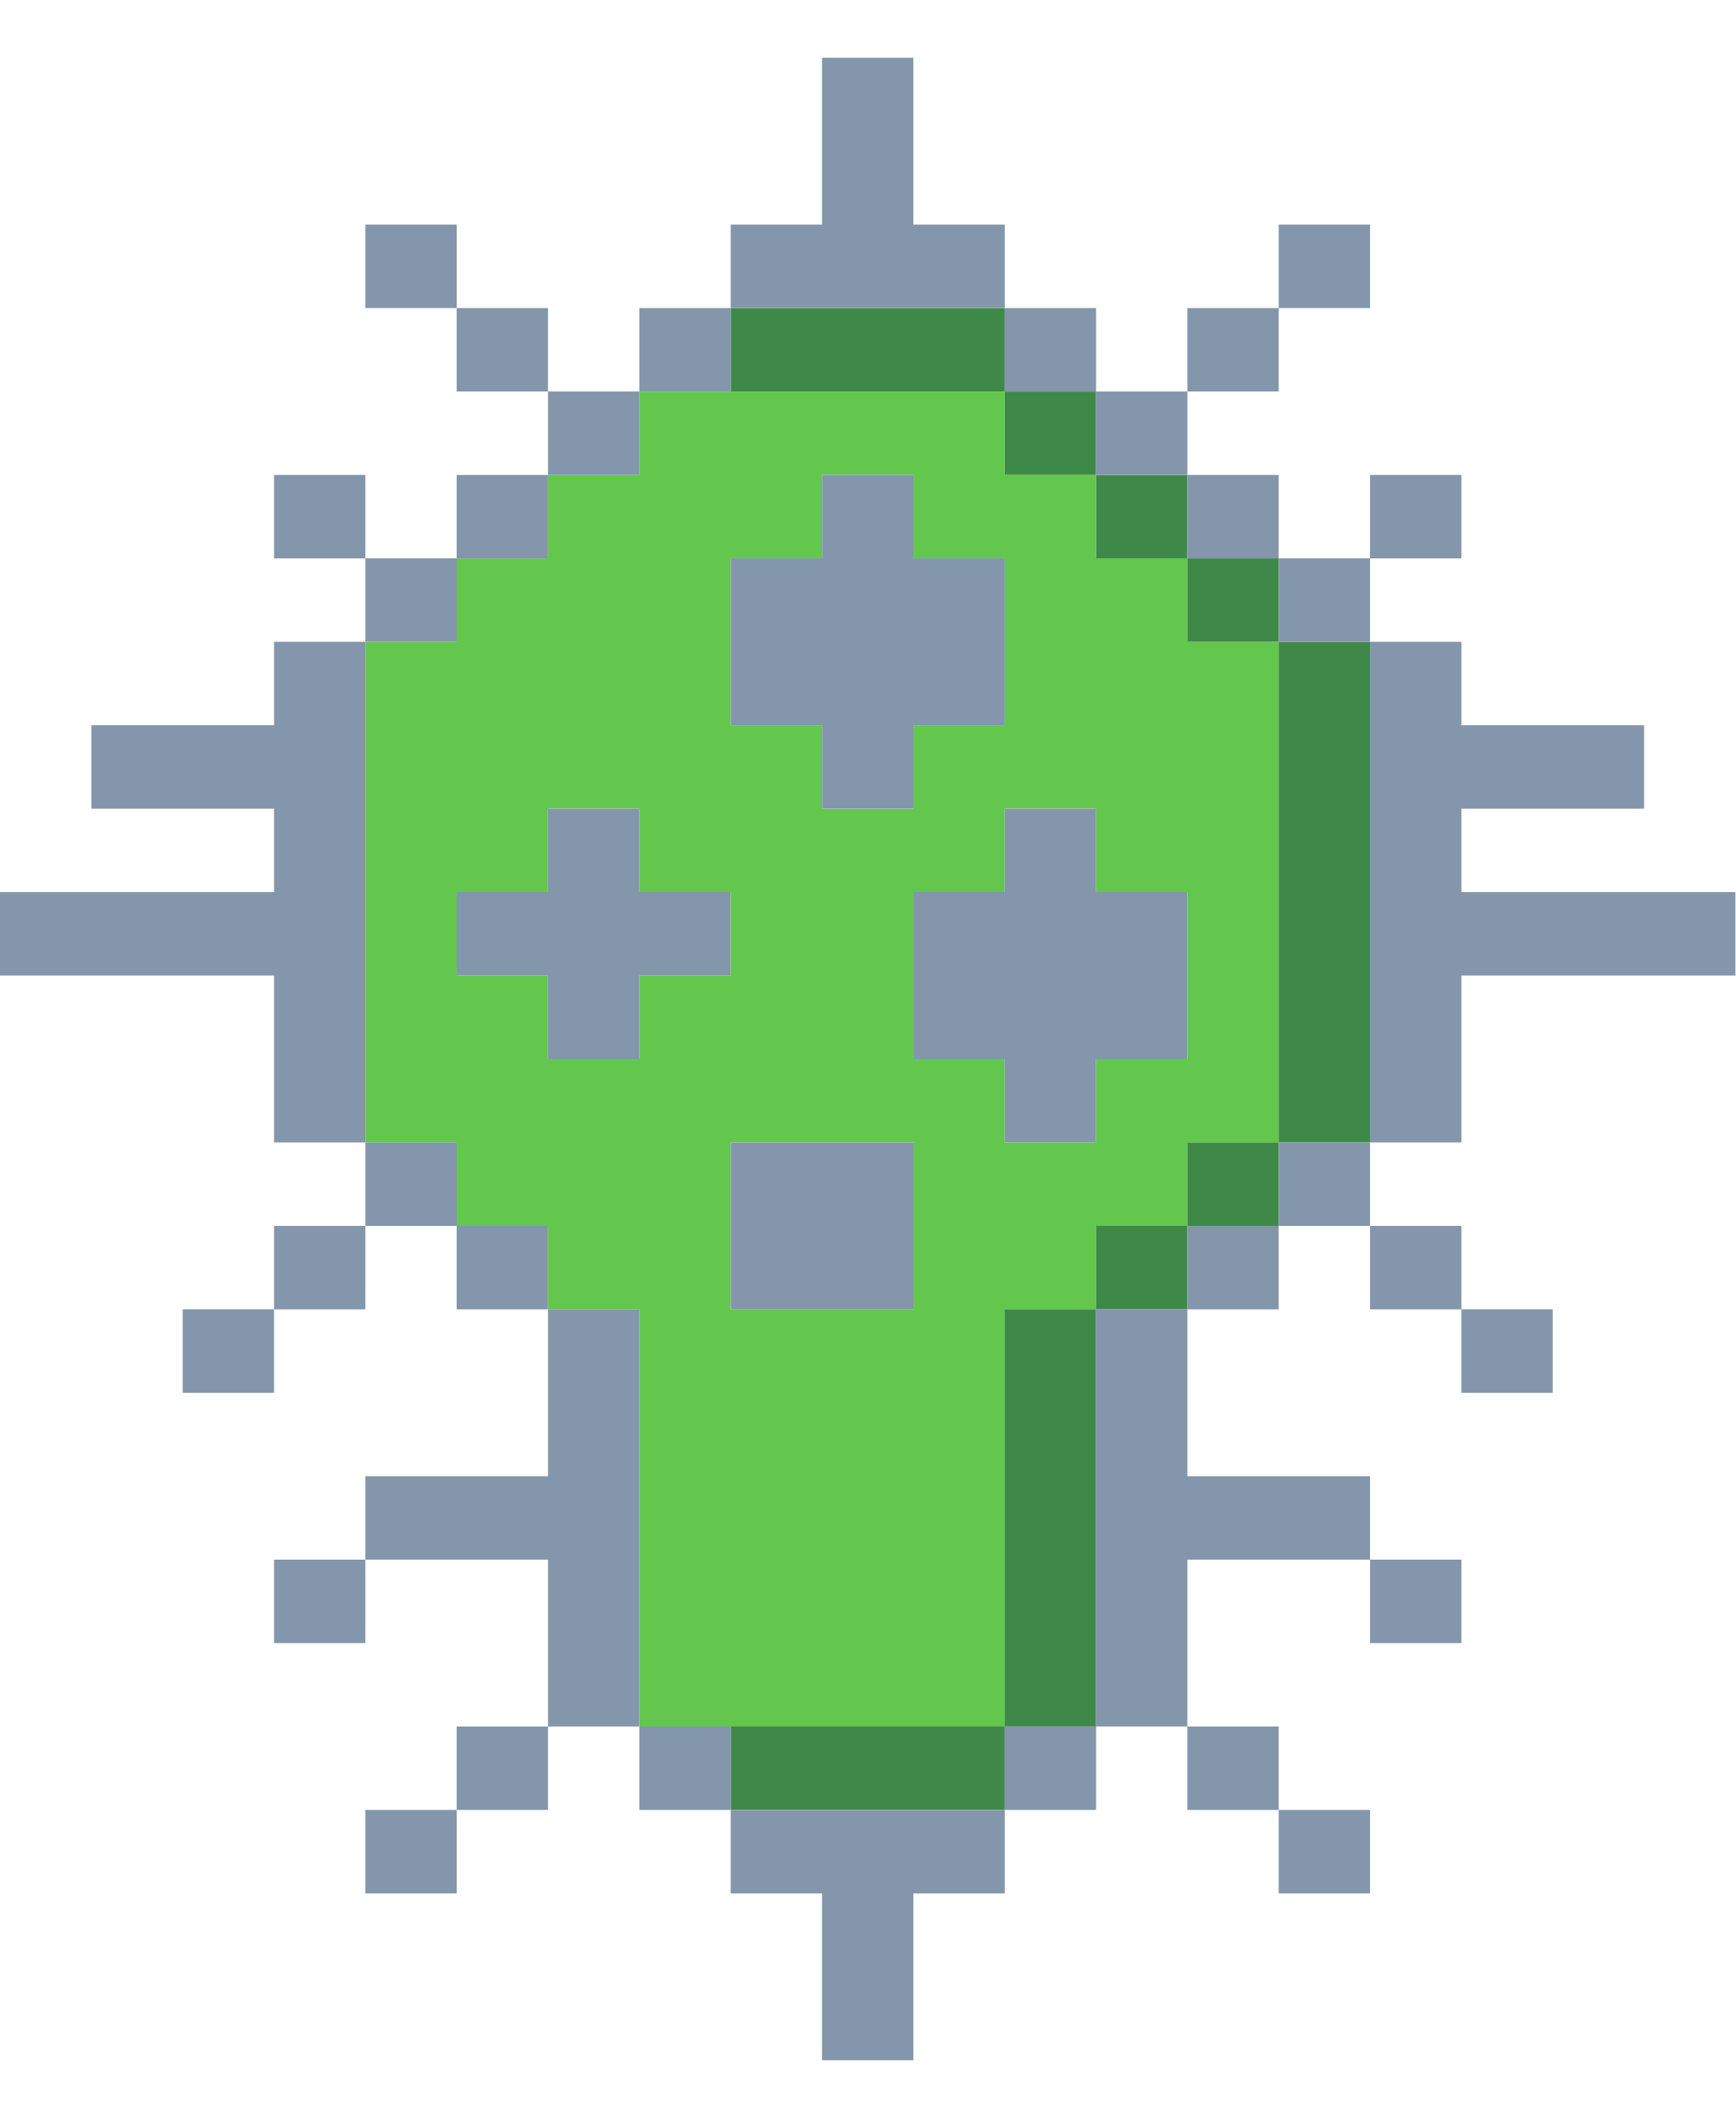
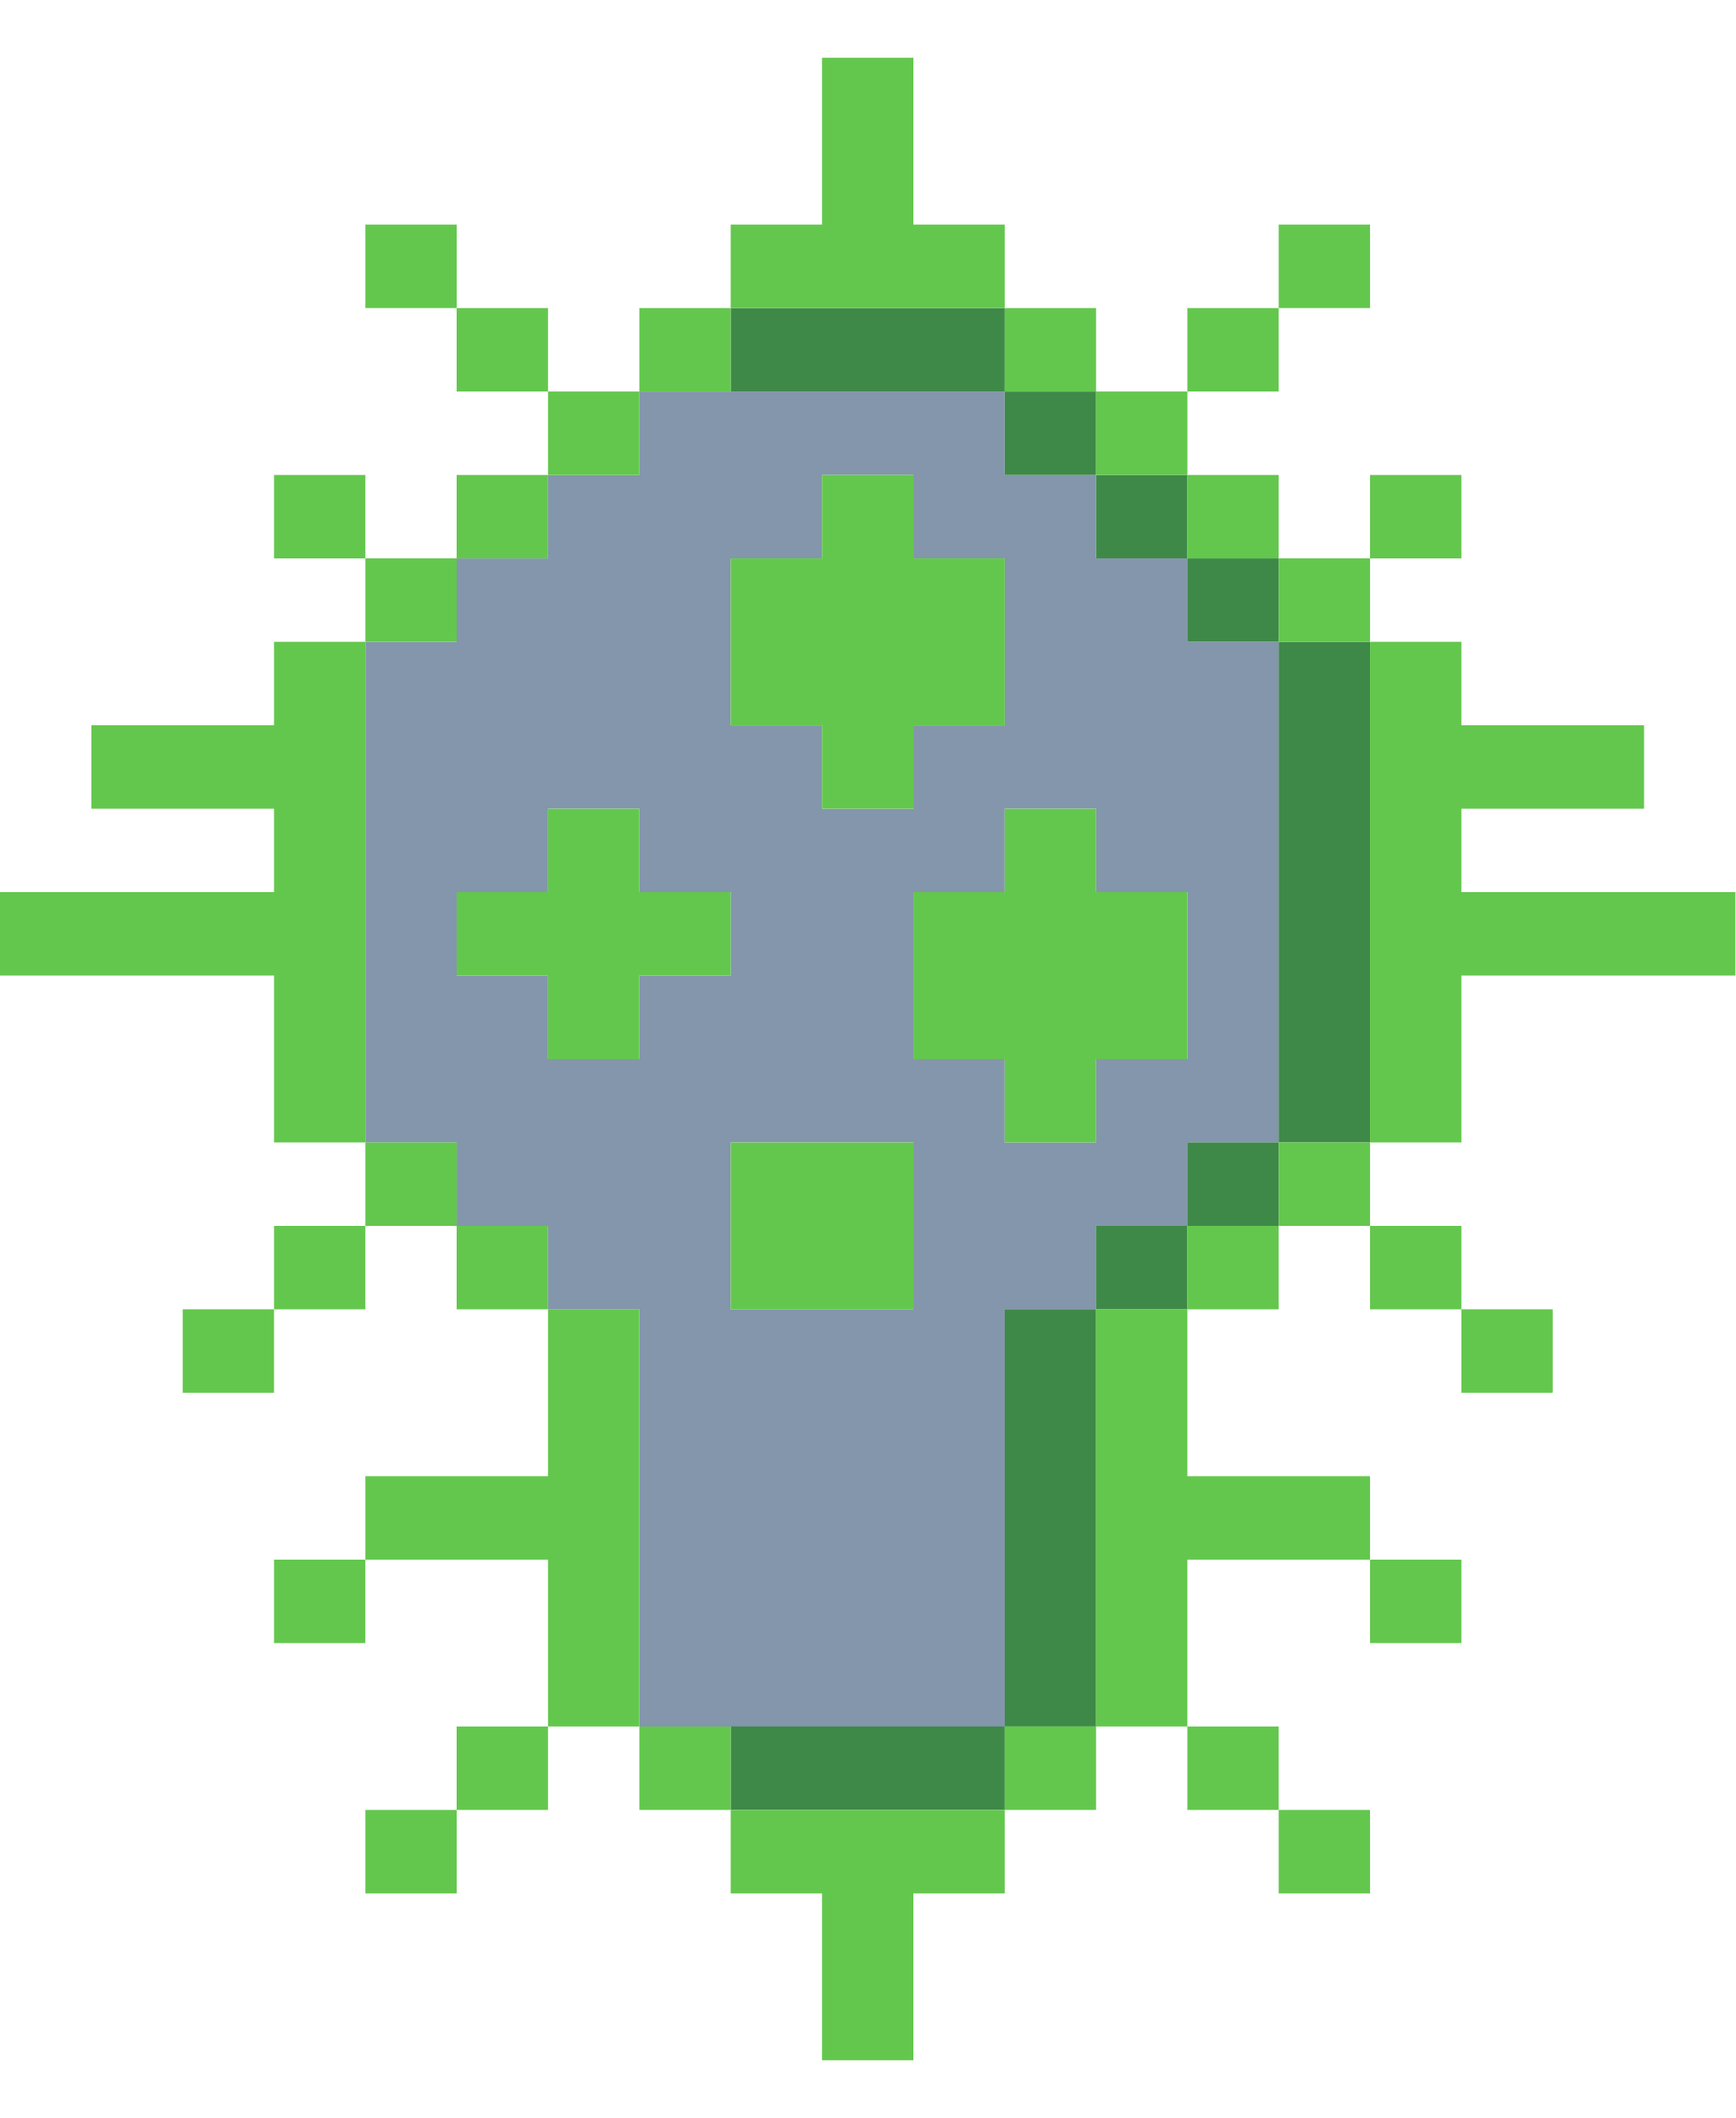
<svg xmlns="http://www.w3.org/2000/svg" version="1.0" id="Icons" x="0px" y="0px" width="3277.3px" height="4000px" viewBox="0 0 3277.3 4000" enable-background="new 0 0 3277.3 4000" xml:space="preserve">
-   <g>
-     <path fill="#63C74D" d="M2242.3,1054.5h-172.5V897h-172.5V739.4h-690V897h-172.5v157.6H862.4v157.6H690v945.5h172.5v157.6h172.5   v157.6h172.5v787.9h690v-787.9h172.5v-157.6h172.5v-157.6h172.5v-945.5h-172.5V1054.5z M1724.9,897v157.6h172.5v315.2h-172.5v157.6   h-172.5v-157.6h-172.5v-315.2h172.5V897H1724.9z M862.4,1684.8h172.5v-157.6h172.5v157.6h172.5v157.6h-172.5V2000h-172.5v-157.6   H862.4V1684.8z M1379.9,2472.7v-315.2h345v315.2H1379.9z M2242.3,2000h-172.5v157.6h-172.5V2000h-172.5v-315.2h172.5v-157.6h172.5   v157.6h172.5V2000z" />
-     <rect x="1379.9" y="3260.6" fill="#3E8948" width="517.5" height="157.6" />
-     <rect x="1897.4" y="2472.7" fill="#3E8948" width="172.5" height="787.9" />
-     <rect x="2069.9" y="2315.2" fill="#3E8948" width="172.5" height="157.6" />
-     <rect x="2242.3" y="2157.6" fill="#3E8948" width="172.5" height="157.6" />
-     <rect x="2414.8" y="1212.1" fill="#3E8948" width="172.5" height="945.5" />
-     <rect x="2242.3" y="1054.5" fill="#3E8948" width="172.5" height="157.6" />
-     <rect x="2069.9" y="897" fill="#3E8948" width="172.5" height="157.6" />
-     <rect x="1897.4" y="739.4" fill="#3E8948" width="172.5" height="157.6" />
-     <rect x="1379.9" y="581.8" fill="#3E8948" width="517.5" height="157.6" />
-     <rect x="2414.8" y="3418.2" fill="#8396AB" width="172.5" height="157.6" />
-     <polygon fill="#8396AB" points="1379.9,3418.2 1379.9,3575.8 1552.4,3575.8 1552.4,3890.9 1724.9,3890.9 1724.9,3575.8    1897.4,3575.8 1897.4,3418.2  " />
-     <rect x="690" y="3418.2" fill="#8396AB" width="172.5" height="157.6" />
-     <rect x="2242.3" y="3260.6" fill="#8396AB" width="172.5" height="157.6" />
-     <rect x="1897.4" y="3260.6" fill="#8396AB" width="172.5" height="157.6" />
-     <rect x="1207.4" y="3260.6" fill="#8396AB" width="172.5" height="157.6" />
-     <rect x="862.4" y="3260.6" fill="#8396AB" width="172.5" height="157.6" />
-     <rect x="2587.3" y="2945.5" fill="#8396AB" width="172.5" height="157.6" />
-     <polygon fill="#8396AB" points="1207.4,2472.7 1034.9,2472.7 1034.9,2787.9 690,2787.9 690,2945.5 1034.9,2945.5 1034.9,3260.6    1207.4,3260.6  " />
-     <rect x="517.5" y="2945.5" fill="#8396AB" width="172.5" height="157.6" />
-     <rect x="2759.8" y="2472.7" fill="#8396AB" width="172.5" height="157.6" />
-     <polygon fill="#8396AB" points="2069.9,3260.6 2242.3,3260.6 2242.3,2945.5 2587.3,2945.5 2587.3,2787.9 2242.3,2787.9    2242.3,2472.7 2069.9,2472.7  " />
-     <rect x="345" y="2472.7" fill="#8396AB" width="172.5" height="157.6" />
-     <rect x="2587.3" y="2315.2" fill="#8396AB" width="172.5" height="157.6" />
-     <rect x="2242.3" y="2315.2" fill="#8396AB" width="172.5" height="157.6" />
-     <rect x="862.4" y="2315.2" fill="#8396AB" width="172.5" height="157.6" />
-     <rect x="517.5" y="2315.2" fill="#8396AB" width="172.5" height="157.6" />
-     <rect x="2414.8" y="2157.6" fill="#8396AB" width="172.5" height="157.6" />
-     <rect x="1379.9" y="2157.6" fill="#8396AB" width="345" height="315.2" />
-     <rect x="690" y="2157.6" fill="#8396AB" width="172.5" height="157.6" />
-     <polygon fill="#8396AB" points="690,1212.1 517.5,1212.1 517.5,1369.7 172.5,1369.7 172.5,1527.3 517.5,1527.3 517.5,1684.8    0,1684.8 0,1842.4 517.5,1842.4 517.5,2157.6 690,2157.6  " />
-     <polygon fill="#8396AB" points="2759.8,1684.8 2759.8,1527.3 3104.8,1527.3 3104.8,1369.7 2759.8,1369.7 2759.8,1212.1    2587.3,1212.1 2587.3,2157.6 2759.8,2157.6 2759.8,1842.4 3277.3,1842.4 3277.3,1684.8  " />
-     <polygon fill="#8396AB" points="1379.9,1684.8 1207.4,1684.8 1207.4,1527.3 1034.9,1527.3 1034.9,1684.8 862.4,1684.8    862.4,1842.4 1034.9,1842.4 1034.9,2000 1207.4,2000 1207.4,1842.4 1379.9,1842.4  " />
-     <polygon fill="#8396AB" points="2069.9,1527.3 1897.4,1527.3 1897.4,1684.8 1724.9,1684.8 1724.9,2000 1897.4,2000 1897.4,2157.6    2069.9,2157.6 2069.9,2000 2242.3,2000 2242.3,1684.8 2069.9,1684.8  " />
-     <polygon fill="#8396AB" points="1552.4,1527.3 1724.9,1527.3 1724.9,1369.7 1897.4,1369.7 1897.4,1054.5 1724.9,1054.5 1724.9,897    1552.4,897 1552.4,1054.5 1379.9,1054.5 1379.9,1369.7 1552.4,1369.7  " />
-     <rect x="2414.8" y="1054.5" fill="#8396AB" width="172.5" height="157.6" />
-     <rect x="690" y="1054.5" fill="#8396AB" width="172.5" height="157.6" />
-     <rect x="2587.3" y="897" fill="#8396AB" width="172.5" height="157.6" />
-     <rect x="2242.3" y="897" fill="#8396AB" width="172.5" height="157.6" />
-     <rect x="862.4" y="897" fill="#8396AB" width="172.5" height="157.6" />
-     <rect x="517.5" y="897" fill="#8396AB" width="172.5" height="157.6" />
-     <rect x="2069.9" y="739.4" fill="#8396AB" width="172.5" height="157.6" />
-     <rect x="1034.9" y="739.4" fill="#8396AB" width="172.5" height="157.6" />
-     <rect x="2242.3" y="581.8" fill="#8396AB" width="172.5" height="157.6" />
-     <rect x="1897.4" y="581.8" fill="#8396AB" width="172.5" height="157.6" />
-     <rect x="1207.4" y="581.8" fill="#8396AB" width="172.5" height="157.6" />
-     <rect x="862.4" y="581.8" fill="#8396AB" width="172.5" height="157.6" />
-     <rect x="2414.8" y="424.2" fill="#8396AB" width="172.5" height="157.6" />
-     <polygon fill="#8396AB" points="1897.4,581.8 1897.4,424.2 1724.9,424.2 1724.9,109.1 1552.4,109.1 1552.4,424.2 1379.9,424.2    1379.9,581.8  " />
-     <rect x="690" y="424.2" fill="#8396AB" width="172.5" height="157.6" />
-   </g>
+   <path fill="#8396AB" d="M2242.3,1054.5h-172.5V897h-172.5V739.4h-690V897h-172.5v157.6H862.4v157.6H690v945.5h172.5v157.6h172.5  v157.6h172.5v787.9h690v-787.9h172.5v-157.6h172.5v-157.6h172.5v-945.5h-172.5V1054.5z M1724.9,897v157.6h172.5v315.2h-172.5v157.6  h-172.5v-157.6h-172.5v-315.2h172.5V897H1724.9z M862.4,1684.8h172.5v-157.6h172.5v157.6h172.5v157.6h-172.5V2000h-172.5v-157.6  H862.4V1684.8z M1379.9,2472.7v-315.2h345v315.2H1379.9z M2242.3,2000h-172.5v157.6h-172.5V2000h-172.5v-315.2h172.5v-157.6h172.5  v157.6h172.5V2000z" />
+   <rect x="1379.9" y="3260.6" fill="#3E8948" width="517.5" height="157.6" />
+   <rect x="1897.4" y="2472.7" fill="#3E8948" width="172.5" height="787.9" />
+   <rect x="2069.9" y="2315.2" fill="#3E8948" width="172.5" height="157.6" />
+   <rect x="2242.3" y="2157.6" fill="#3E8948" width="172.5" height="157.6" />
+   <rect x="2414.8" y="1212.1" fill="#3E8948" width="172.5" height="945.5" />
+   <rect x="2242.3" y="1054.5" fill="#3E8948" width="172.5" height="157.6" />
+   <rect x="2069.9" y="897" fill="#3E8948" width="172.5" height="157.6" />
+   <rect x="1897.4" y="739.4" fill="#3E8948" width="172.5" height="157.6" />
+   <rect x="1379.9" y="581.8" fill="#3E8948" width="517.5" height="157.6" />
+   <rect x="2414.8" y="3418.2" fill="#63C74D" width="172.5" height="157.6" />
+   <polygon fill="#63C74D" points="1379.9,3418.2 1379.9,3575.8 1552.4,3575.8 1552.4,3890.9 1724.9,3890.9 1724.9,3575.8   1897.4,3575.8 1897.4,3418.2 " />
+   <rect x="690" y="3418.2" fill="#63C74D" width="172.5" height="157.6" />
+   <rect x="2242.3" y="3260.6" fill="#63C74D" width="172.5" height="157.6" />
+   <rect x="1897.4" y="3260.6" fill="#63C74D" width="172.5" height="157.6" />
+   <rect x="1207.4" y="3260.6" fill="#63C74D" width="172.5" height="157.6" />
+   <rect x="862.4" y="3260.6" fill="#63C74D" width="172.5" height="157.6" />
+   <rect x="2587.3" y="2945.5" fill="#63C74D" width="172.5" height="157.6" />
+   <polygon fill="#63C74D" points="1207.4,2472.7 1034.9,2472.7 1034.9,2787.9 690,2787.9 690,2945.5 1034.9,2945.5 1034.9,3260.6   1207.4,3260.6 " />
+   <rect x="517.5" y="2945.5" fill="#63C74D" width="172.5" height="157.6" />
+   <rect x="2759.8" y="2472.7" fill="#63C74D" width="172.5" height="157.6" />
+   <polygon fill="#63C74D" points="2069.9,3260.6 2242.3,3260.6 2242.3,2945.5 2587.3,2945.5 2587.3,2787.9 2242.3,2787.9   2242.3,2472.7 2069.9,2472.7 " />
+   <rect x="345" y="2472.7" fill="#63C74D" width="172.5" height="157.6" />
+   <rect x="2587.3" y="2315.2" fill="#63C74D" width="172.5" height="157.6" />
+   <rect x="2242.3" y="2315.2" fill="#63C74D" width="172.5" height="157.6" />
+   <rect x="862.4" y="2315.2" fill="#63C74D" width="172.5" height="157.6" />
+   <rect x="517.5" y="2315.2" fill="#63C74D" width="172.5" height="157.6" />
+   <rect x="2414.8" y="2157.6" fill="#63C74D" width="172.5" height="157.6" />
+   <rect x="1379.9" y="2157.6" fill="#63C74D" width="345" height="315.2" />
+   <rect x="690" y="2157.6" fill="#63C74D" width="172.5" height="157.6" />
+   <polygon fill="#63C74D" points="690,1212.1 517.5,1212.1 517.5,1369.7 172.5,1369.7 172.5,1527.3 517.5,1527.3 517.5,1684.8   0,1684.8 0,1842.4 517.5,1842.4 517.5,2157.6 690,2157.6 " />
+   <polygon fill="#63C74D" points="2759.8,1684.8 2759.8,1527.3 3104.8,1527.3 3104.8,1369.7 2759.8,1369.7 2759.8,1212.1   2587.3,1212.1 2587.3,2157.6 2759.8,2157.6 2759.8,1842.4 3277.3,1842.4 3277.3,1684.8 " />
+   <polygon fill="#63C74D" points="1379.9,1684.8 1207.4,1684.8 1207.4,1527.3 1034.9,1527.3 1034.9,1684.8 862.4,1684.8 862.4,1842.4   1034.9,1842.4 1034.9,2000 1207.4,2000 1207.4,1842.4 1379.9,1842.4 " />
+   <polygon fill="#63C74D" points="2069.9,1527.3 1897.4,1527.3 1897.4,1684.8 1724.9,1684.8 1724.9,2000 1897.4,2000 1897.4,2157.6   2069.9,2157.6 2069.9,2000 2242.3,2000 2242.3,1684.8 2069.9,1684.8 " />
+   <polygon fill="#63C74D" points="1552.4,1527.3 1724.9,1527.3 1724.9,1369.7 1897.4,1369.7 1897.4,1054.5 1724.9,1054.5 1724.9,897   1552.4,897 1552.4,1054.5 1379.9,1054.5 1379.9,1369.7 1552.4,1369.7 " />
+   <rect x="2414.8" y="1054.5" fill="#63C74D" width="172.5" height="157.6" />
+   <rect x="690" y="1054.5" fill="#63C74D" width="172.5" height="157.6" />
+   <rect x="2587.3" y="897" fill="#63C74D" width="172.5" height="157.6" />
+   <rect x="2242.3" y="897" fill="#63C74D" width="172.5" height="157.6" />
+   <rect x="862.4" y="897" fill="#63C74D" width="172.5" height="157.6" />
+   <rect x="517.5" y="897" fill="#63C74D" width="172.5" height="157.6" />
+   <rect x="2069.9" y="739.4" fill="#63C74D" width="172.5" height="157.6" />
+   <rect x="1034.9" y="739.4" fill="#63C74D" width="172.5" height="157.6" />
+   <rect x="2242.3" y="581.8" fill="#63C74D" width="172.5" height="157.6" />
+   <rect x="1897.4" y="581.8" fill="#63C74D" width="172.5" height="157.6" />
+   <rect x="1207.4" y="581.8" fill="#63C74D" width="172.5" height="157.6" />
+   <rect x="862.4" y="581.8" fill="#63C74D" width="172.5" height="157.6" />
+   <rect x="2414.8" y="424.2" fill="#63C74D" width="172.5" height="157.6" />
+   <polygon fill="#63C74D" points="1897.4,581.8 1897.4,424.2 1724.9,424.2 1724.9,109.1 1552.4,109.1 1552.4,424.2 1379.9,424.2   1379.9,581.8 " />
+   <rect x="690" y="424.2" fill="#63C74D" width="172.5" height="157.6" />
</svg>
